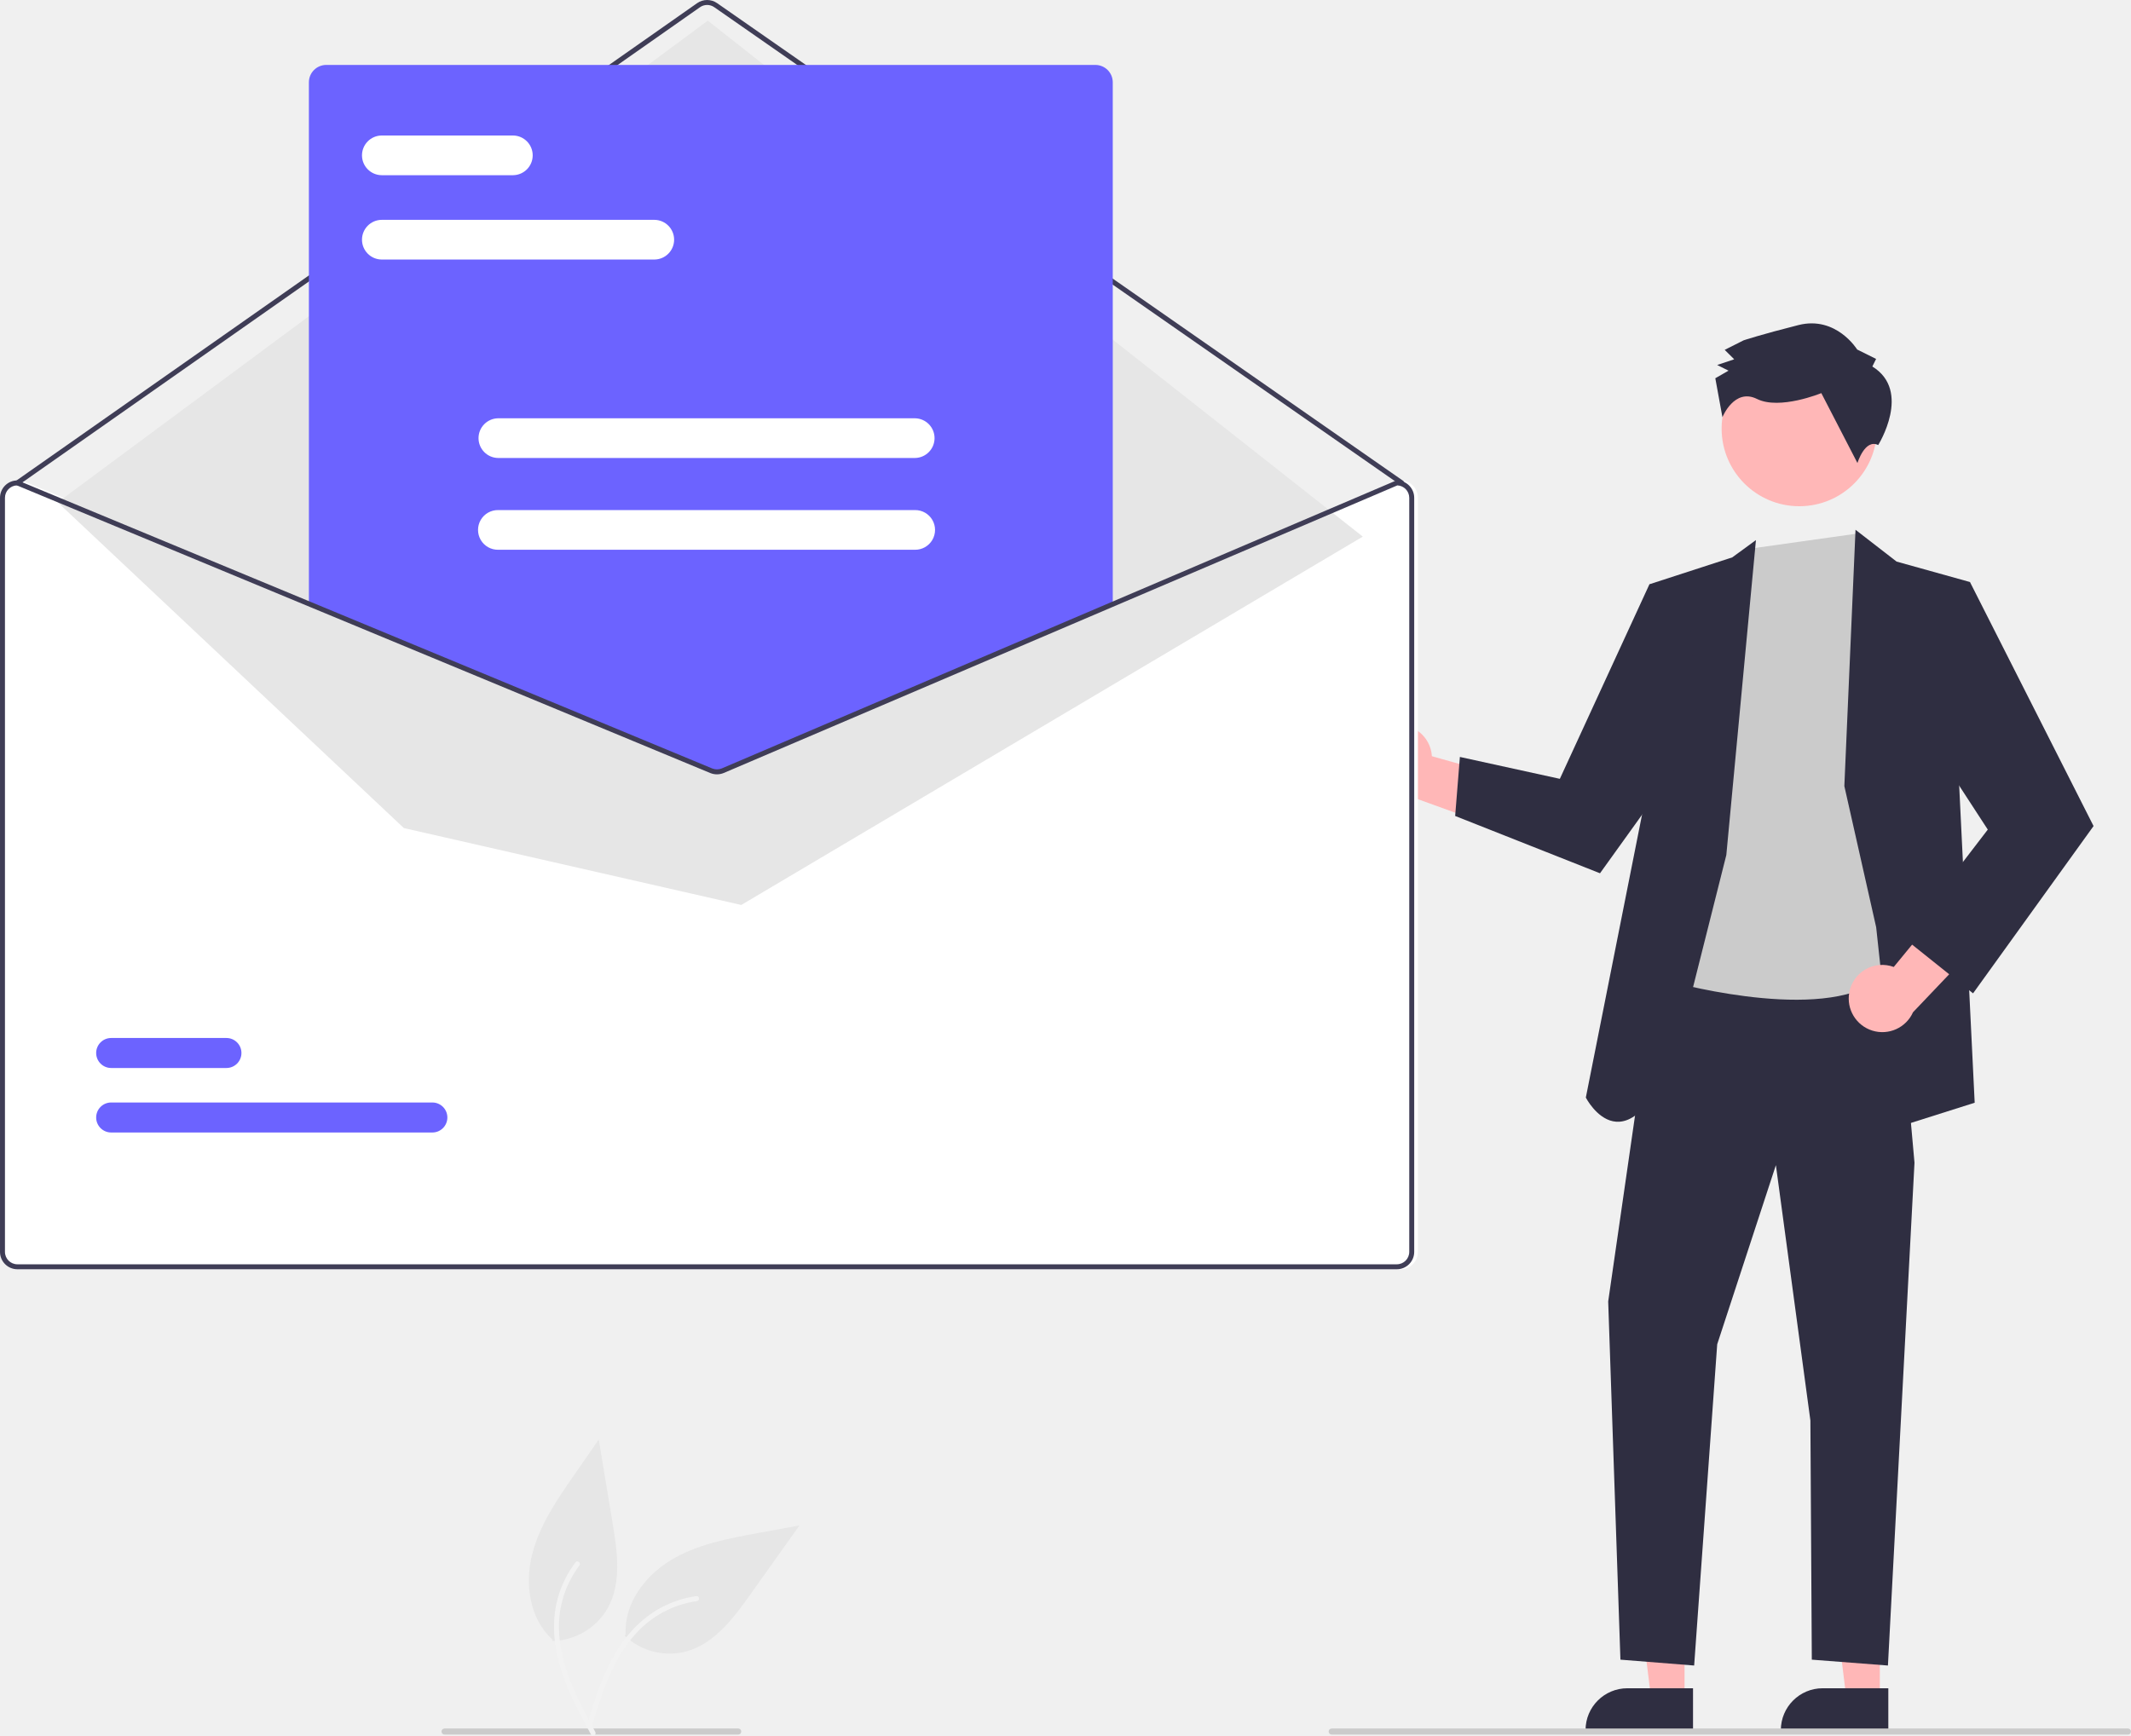
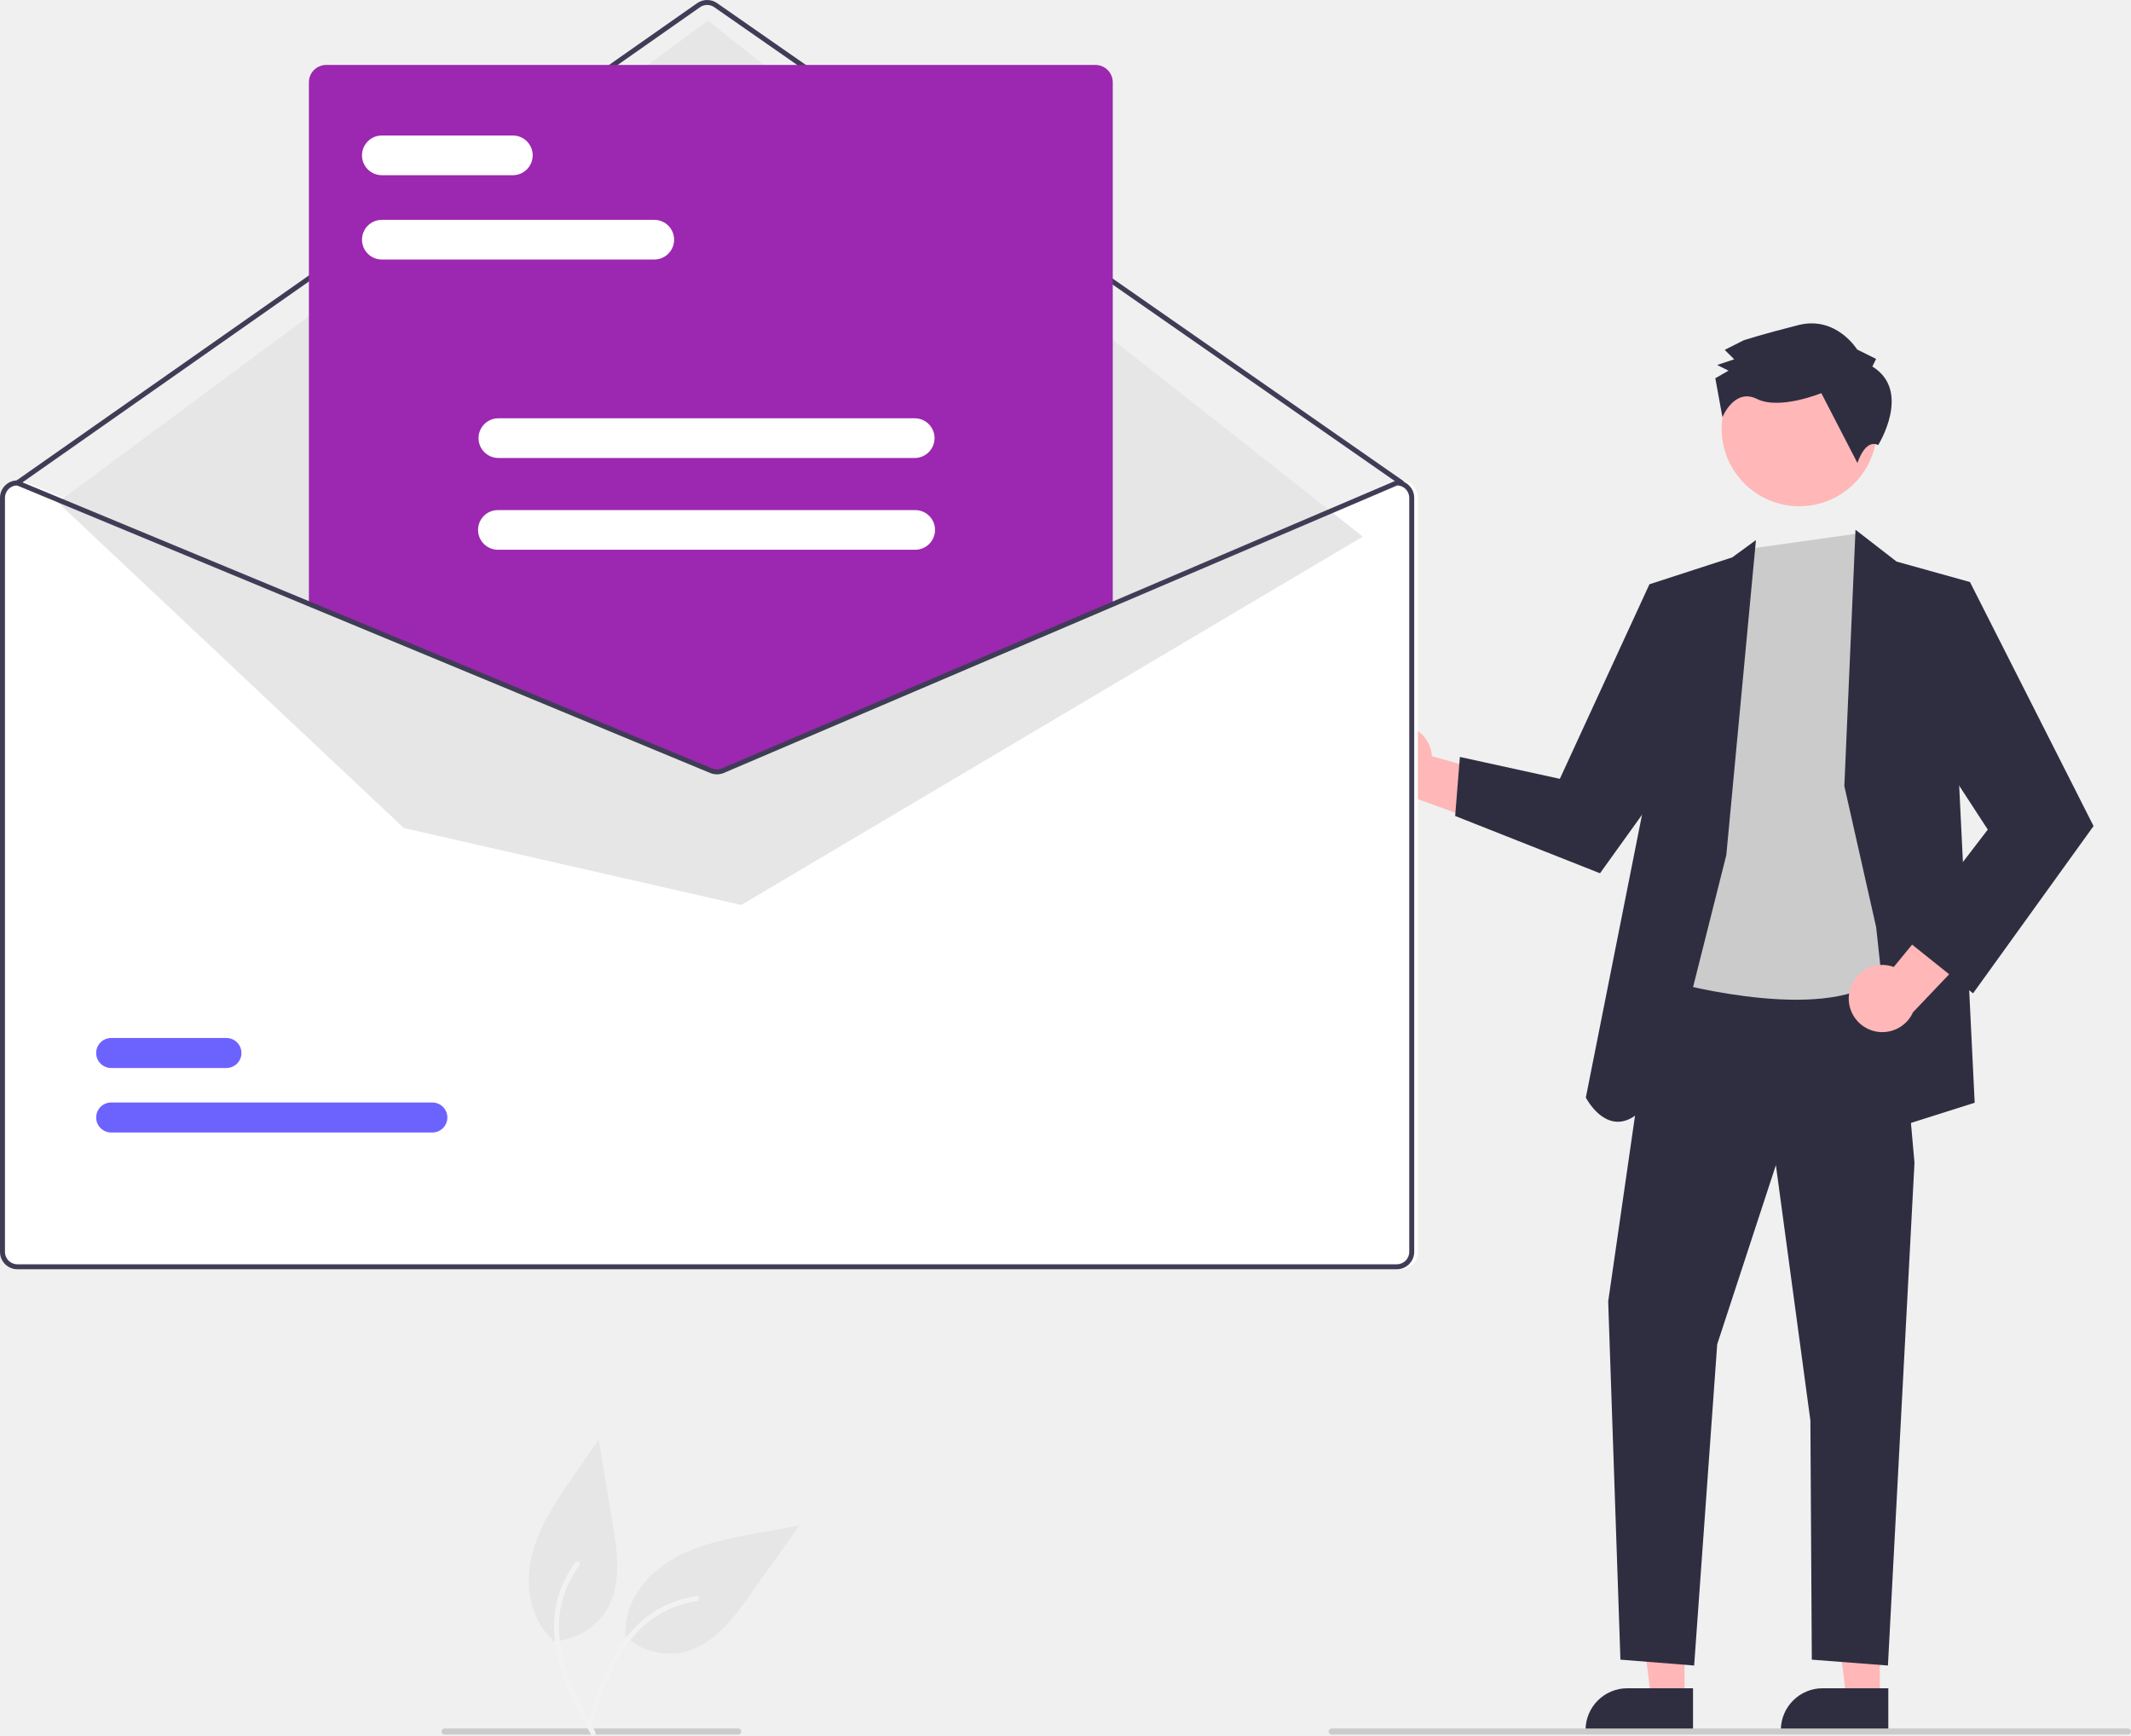
<svg xmlns="http://www.w3.org/2000/svg" data-name="Layer 1" width="703.817" height="573.37" viewBox="0 0 703.817 573.37">
  <path id="e77d6775-0d6e-4379-8bfc-a6b010ad5ee5-103" data-name="Path 461" d="M454.389,703.636a21.574,21.574,0,0,0,20.509,5.179c9.164-2.601,15.383-10.869,20.903-18.633l16.334-22.959-13.765,2.524c-9.899,1.815-20.044,3.72-28.665,8.914s-15.526,14.466-14.98,24.515" transform="translate(-248.0914 -163.3148)" fill="#e6e6e6" />
  <path id="a925376f-81ed-452b-bc21-27b5ed1cb659-104" data-name="Path 462" d="M441.594,734.564c2.414-8.231,4.842-16.575,9.104-24.077,3.785-6.662,8.958-12.507,15.781-16.142a35.246,35.246,0,0,1,11.605-3.775c1.058-.149,1.231,1.498.177,1.647a33.507,33.507,0,0,0-18.638,9.166c-5.637,5.515-9.334,12.626-12.068,19.944-1.655,4.425-2.991,8.958-4.32,13.49a.854.854,0,0,1-.946.693.833.833,0,0,1-.693-.946Z" transform="translate(-248.0914 -163.3148)" fill="#f2f2f2" />
  <path d="M707.405,403.053a11.039,11.039,0,0,1,13.605,10.07l37.764,10.616-15.409,13.346-33.499-12.127a11.099,11.099,0,0,1-2.461-21.905Z" transform="translate(-248.0914 -163.3148)" fill="#ffb7b7" />
  <polygon points="556.357 561.294 545.349 561.293 540.112 518.835 556.359 518.836 556.357 561.294" fill="#ffb7b7" />
  <path d="M807.255,735.279l-35.494-.001v-.449A13.816,13.816,0,0,1,785.577,721.014h.001l21.678.001Z" transform="translate(-248.0914 -163.3148)" fill="#2f2e41" />
  <polygon points="620.859 561.294 609.851 561.293 604.614 518.835 620.86 518.836 620.859 561.294" fill="#ffb7b7" />
  <path d="M871.757,735.279l-35.494-.001v-.449a13.816,13.816,0,0,1,13.815-13.815h.001l21.678.001Z" transform="translate(-248.0914 -163.3148)" fill="#2f2e41" />
  <polygon points="547.363 317.603 531.148 429.917 535.188 548.251 559.537 550.19 567.151 444.067 586.533 384.893 597.928 469.245 598.396 548.251 623.539 550.19 632.308 384.09 625.858 311.854 547.363 317.603" fill="#2f2e41" />
  <circle cx="594.261" cy="141.578" r="25.651" fill="#ffb7b7" />
  <path d="M826.542,344.496,798.223,487.162s47.678,13.684,68.565,1.051,11.527-51.631,11.527-51.631l-3.825-66.358-7.069-16.781-5.998-13.852Z" transform="translate(-248.0914 -163.3148)" fill="#cbcbcb" />
  <path d="M818.253,445.764l9.783-104.037-7.823,5.712L792.858,356.322l-1.872,73.246L771.851,525.888s13.677,26.688,30.627-17.464Z" transform="translate(-248.0914 -163.3148)" fill="#2f2e41" />
  <polygon points="557.931 203.962 544.767 193.007 515.18 257.279 482.164 250.047 480.604 269.546 528.44 288.477 561.038 243.095 557.931 203.962" fill="#2f2e41" />
  <polygon points="609.144 259.677 612.831 175.005 626.399 185.512 650.63 192.266 647.077 259.677 652.19 364.277 626.786 372.323 619.655 306.32 609.144 259.677" fill="#2f2e41" />
  <path d="M858.866,491.152a11.039,11.039,0,0,1,14.688-8.412l24.896-30.315,6.029,19.473L879.913,497.7a11.099,11.099,0,0,1-21.047-6.548Z" transform="translate(-248.0914 -163.3148)" fill="#ffb7b7" />
  <polygon points="634.407 201.665 650.63 192.266 691.451 272.878 651.652 328.143 628.952 309.993 656.516 274.048 631.394 235.44 634.407 201.665" fill="#2f2e41" />
  <path d="M866.478,284.385l1.244-2.503-6.257-3.109s-6.903-11.232-19.394-8.075-18.111,5.045-18.111,5.045l-6.242,3.141,3.133,3.117-5.62,1.889,3.754,1.865-4.368,2.511,2.352,12.871s3.906-9.762,11.415-6.032,21.243-1.929,21.243-1.929l11.932,23.093s2.462-8.095,6.851-5.937C868.41,310.334,879.623,292.477,866.478,284.385Z" transform="translate(-248.0914 -163.3148)" fill="#2f2e41" />
  <path d="M710.664,322.019h-.164l-94.071,40.169-128.709,54.96a4.151,4.151,0,0,1-3.18.016L351.75,362.073l-96.382-39.989-.147-.066h-.164a5.742,5.742,0,0,0-5.736,5.736V576.864a5.742,5.742,0,0,0,5.736,5.736H710.664a5.742,5.742,0,0,0,5.736-5.736V327.755A5.742,5.742,0,0,0,710.664,322.019Z" transform="translate(-248.0914 -163.3148)" fill="#fff" />
  <path d="M711.073,323.658a.817.817,0,0,1-.468-.147L483.982,165.685a4.11,4.11,0,0,0-4.694.008L254.298,323.51a.82.82,0,0,1-.941-1.342L478.347,164.351a5.754,5.754,0,0,1,6.572-.011L711.542,322.166a.82.82,0,0,1-.469,1.492Z" transform="translate(-248.0914 -163.3148)" fill="#3f3d56" />
  <polygon points="19.063 165.938 233.765 6.817 450.097 177.26 244.827 298.946 133.384 273.544 19.063 165.938" fill="#e6e6e6" />
  <path d="M390.883,537.422H284.815a4.955,4.955,0,1,1-.015-9.911H390.883a4.955,4.955,0,1,1,.015,9.911Z" transform="translate(-248.0914 -163.3148)" fill="#6c63ff" />
  <path d="M322.869,516.116H284.815a4.955,4.955,0,1,1-.015-9.911h38.07a4.955,4.955,0,0,1,.015,9.911h-.015Z" transform="translate(-248.0914 -163.3148)" fill="#6c63ff" />
-   <path d="M484.876,417.881a6.199,6.199,0,0,1-2.351-.461L350.111,362.478V190.499a5.743,5.743,0,0,1,5.736-5.736H609.873a5.743,5.743,0,0,1,5.736,5.736V362.598l-.249.106-128.062,54.689A6.241,6.241,0,0,1,484.876,417.881Z" transform="translate(-248.0914 -163.3148)" fill="#6c63ff" />
+   <path d="M484.876,417.881a6.199,6.199,0,0,1-2.351-.461L350.111,362.478V190.499a5.743,5.743,0,0,1,5.736-5.736H609.873a5.743,5.743,0,0,1,5.736,5.736V362.598l-.249.106-128.062,54.689A6.241,6.241,0,0,1,484.876,417.881Z" transform="translate(-248.0914 -163.3148)" fill="#9C27B0" />
  <path d="M709.435,322.019h-.164l-94.071,40.169-128.709,54.96a4.151,4.151,0,0,1-3.18.016l-132.79-55.091-96.382-39.989-.147-.066h-.164a5.742,5.742,0,0,0-5.736,5.736V576.864a5.742,5.742,0,0,0,5.736,5.736H709.435a5.742,5.742,0,0,0,5.736-5.736V327.755A5.742,5.742,0,0,0,709.435,322.019Zm4.097,254.845a4.099,4.099,0,0,1-4.097,4.097H253.827a4.099,4.099,0,0,1-4.097-4.097V327.755a4.106,4.106,0,0,1,3.942-4.097l96.849,40.185,132.159,54.837a5.835,5.835,0,0,0,4.458-.025l128.061-54.689L709.599,323.658a4.11,4.11,0,0,1,3.933,4.097Z" transform="translate(-248.0914 -163.3148)" fill="#3f3d56" />
  <path d="M464.262,249.049H374.123a6.556,6.556,0,0,1,0-13.111h90.138a6.556,6.556,0,0,1,0,13.111Z" transform="translate(-248.0914 -163.3148)" fill="#fff" />
  <path d="M417.554,221.188H374.123a6.556,6.556,0,0,1,0-13.111h43.43a6.556,6.556,0,0,1,0,13.111Z" transform="translate(-248.0914 -163.3148)" fill="#fff" />
  <path d="M550.277,314.604H412.611a6.556,6.556,0,0,1,0-13.111H550.277a6.556,6.556,0,0,1,0,13.111Z" transform="translate(-248.0914 -163.3148)" fill="#fff" />
  <path d="M550.277,344.924H412.611a6.556,6.556,0,1,1,0-13.111H550.277a6.556,6.556,0,1,1,0,13.111Z" transform="translate(-248.0914 -163.3148)" fill="#fff" />
  <path d="M950.909,736.315h-263a1,1,0,0,1,0-2h263a1,1,0,0,1,0,2Z" transform="translate(-248.0914 -163.3148)" fill="#cbcbcb" />
  <path d="M491.909,736.315h-97a1,1,0,1,1,0-2h97a1,1,0,0,1,0,2Z" transform="translate(-248.0914 -163.3148)" fill="#cbcbcb" />
  <path id="e8398aff-523f-434a-af20-c024070a1d12-105" data-name="Path 461" d="M430.575,705.397a21.574,21.574,0,0,0,18.194-10.791c4.663-8.307,3.243-18.555,1.682-27.952l-4.609-27.797-7.98,11.497c-5.739,8.267-11.588,16.772-14.038,26.534s-.807,21.205,6.666,27.946" transform="translate(-248.0914 -163.3148)" fill="#e6e6e6" />
  <path id="e2bc4c04-3c78-4f76-9d7c-3717db50fbca-106" data-name="Path 462" d="M443.313,736.348c-4.093-7.539-8.255-15.167-10.523-23.491-2.014-7.393-2.469-15.185-.193-22.574a35.246,35.246,0,0,1,5.566-10.86c.645-.852,1.929.194,1.288,1.043a33.507,33.507,0,0,0-6.752,19.642c-.108,7.885,2.285,15.534,5.507,22.651,1.947,4.305,4.196,8.46,6.45,12.611a.854.854,0,0,1-.182,1.158.833.833,0,0,1-1.158-.182Z" transform="translate(-248.0914 -163.3148)" fill="#f2f2f2" />
</svg>
